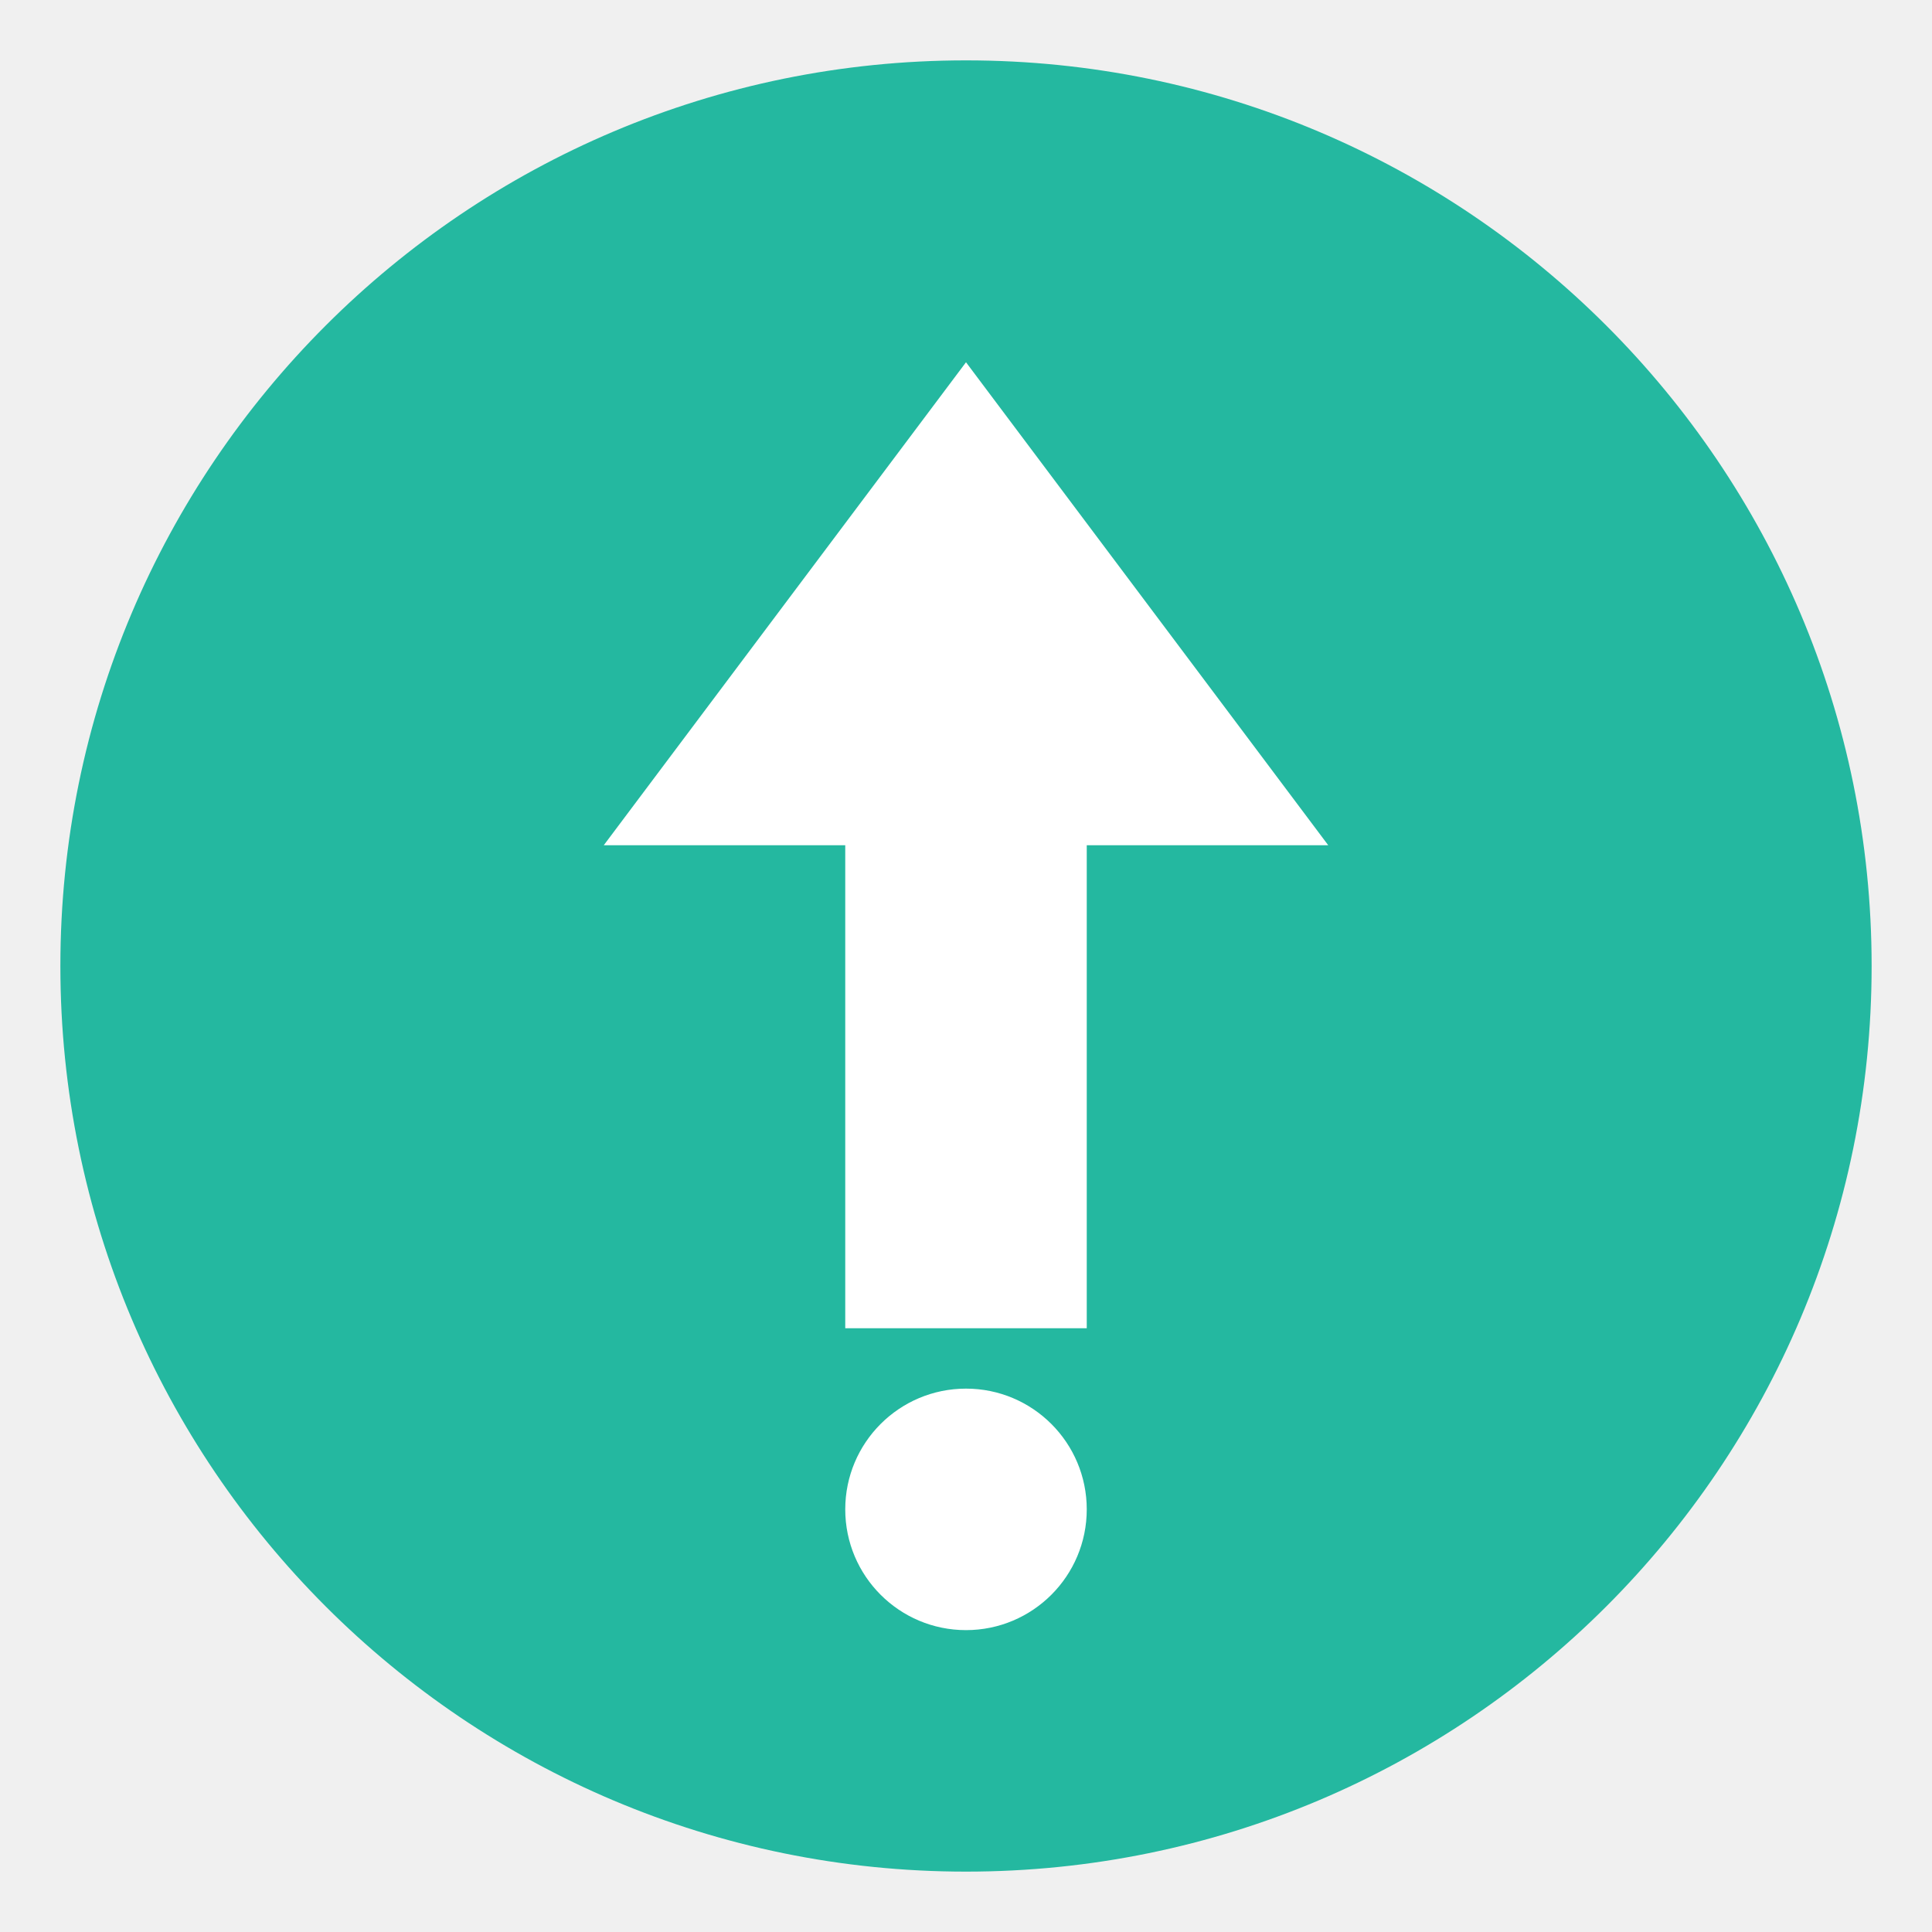
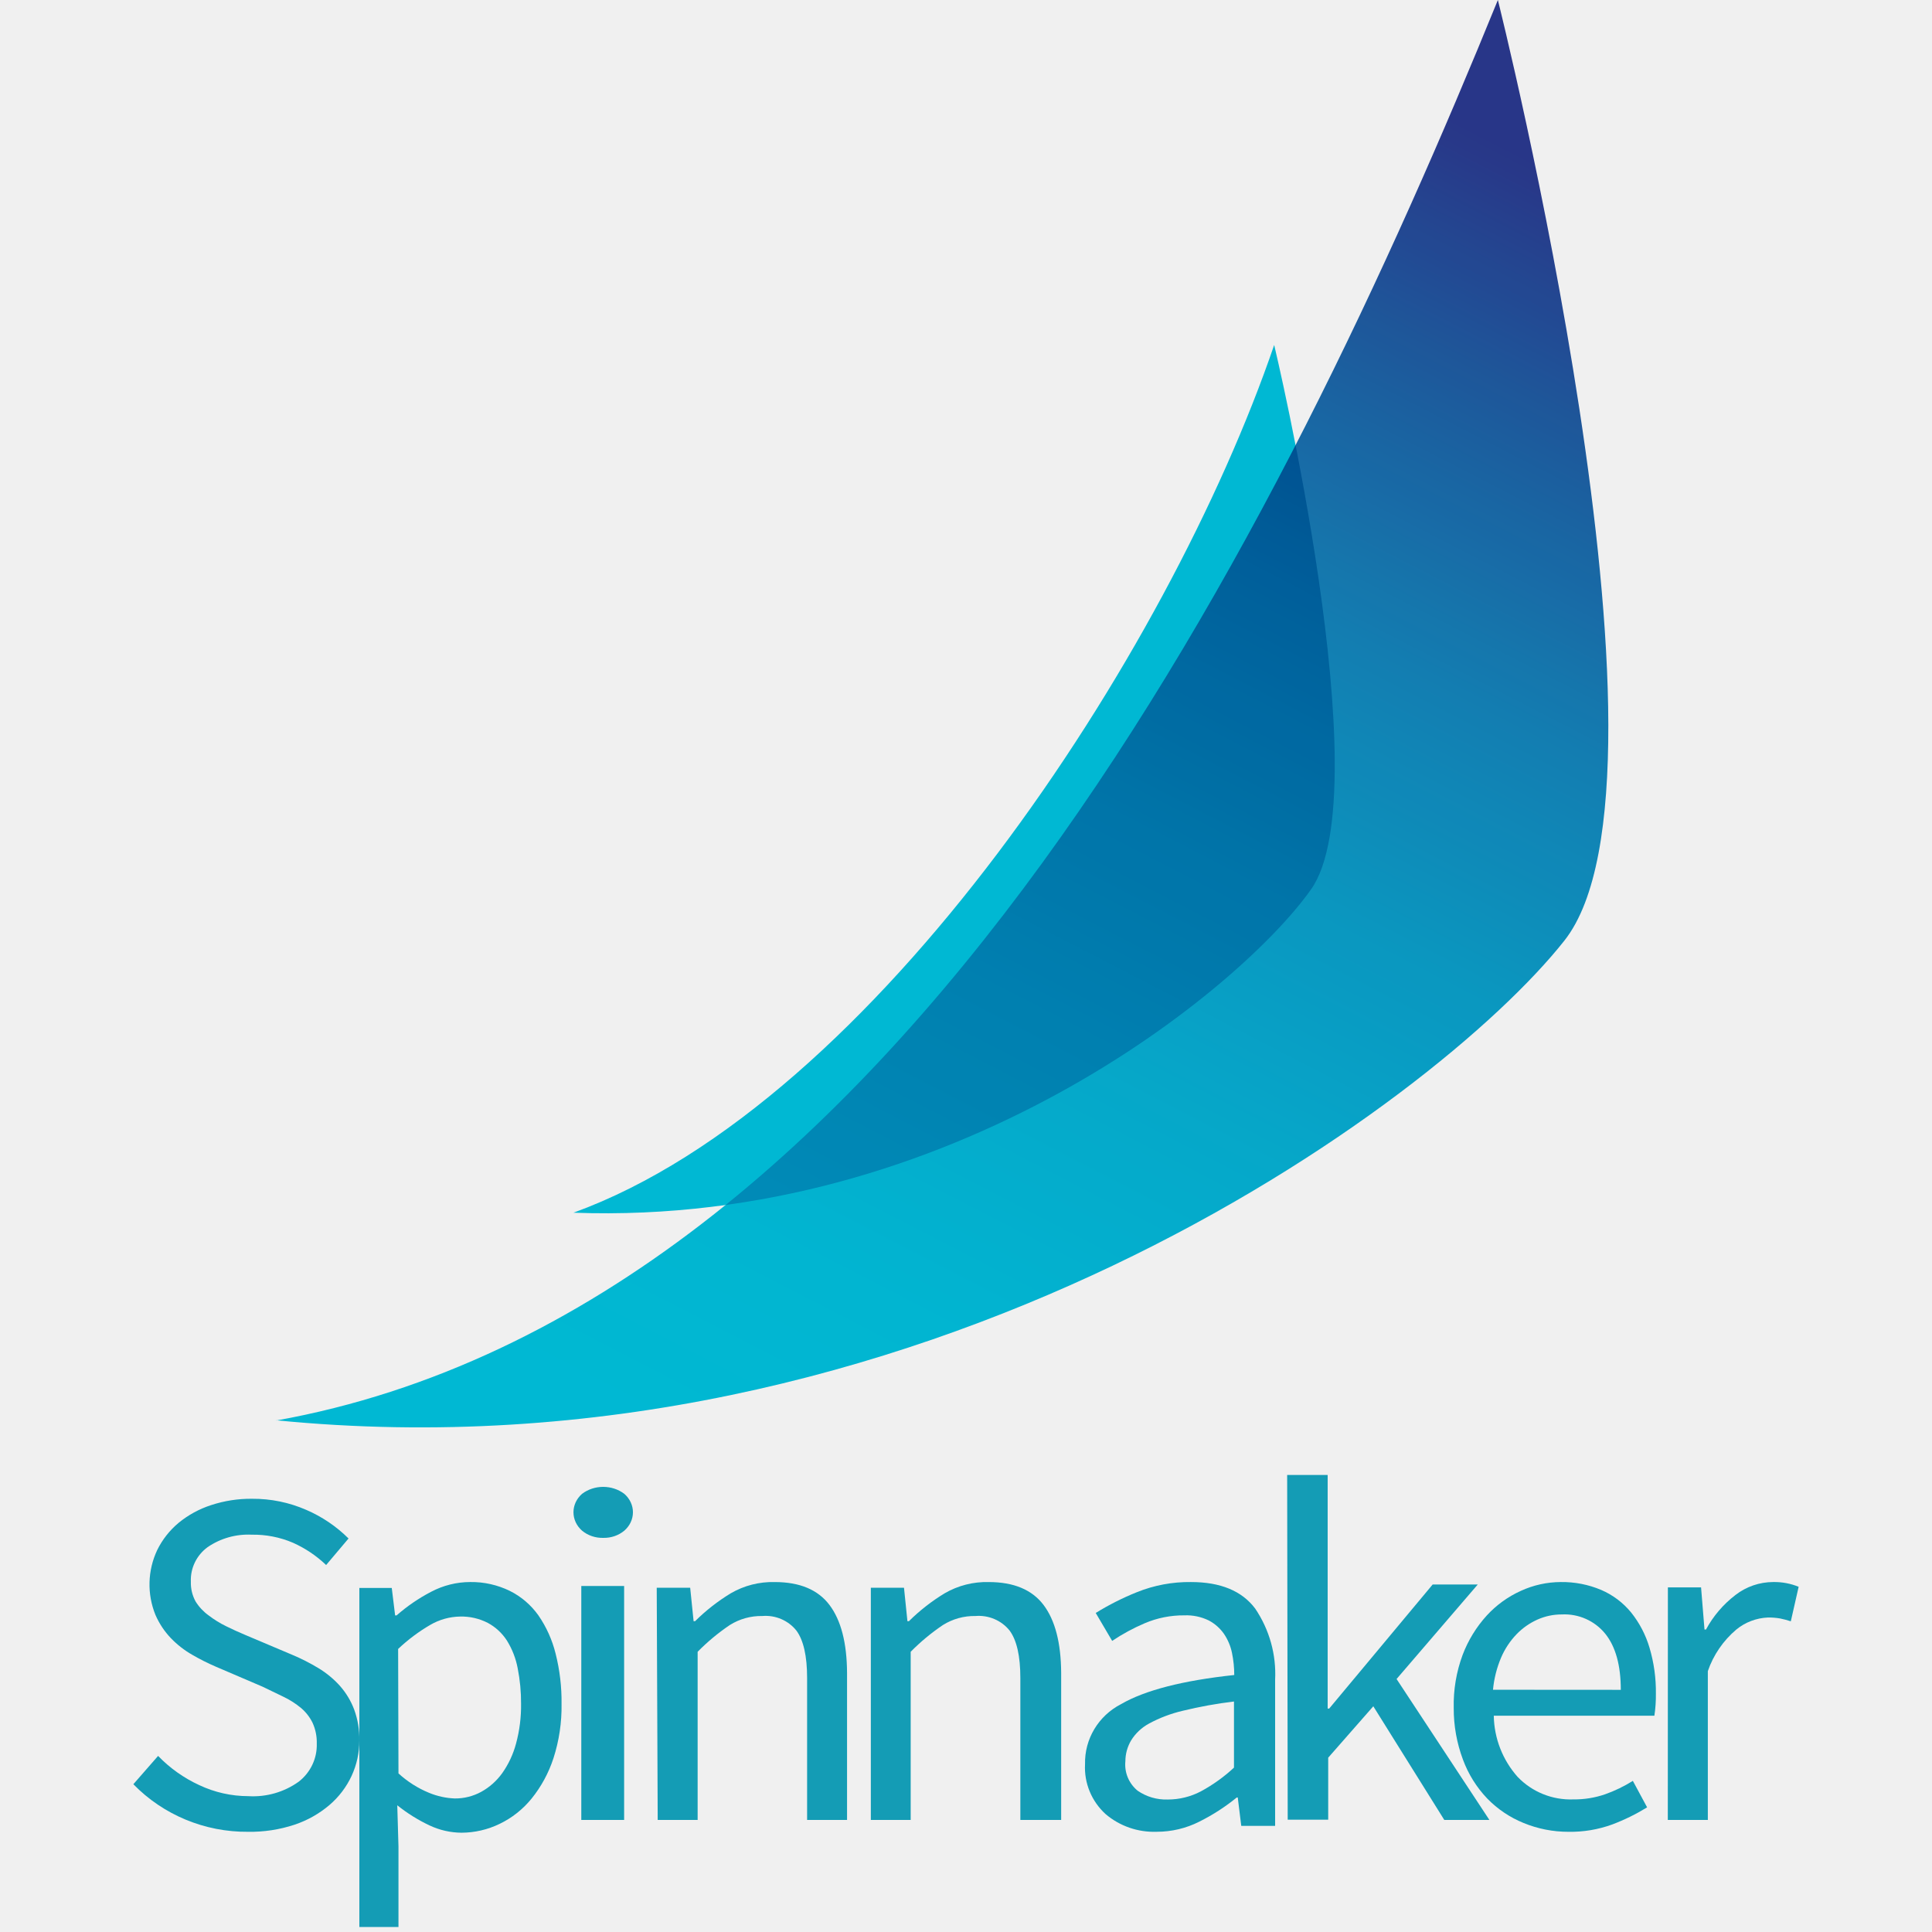
- <svg xmlns="http://www.w3.org/2000/svg" viewBox="0 0 64 64" fill="none">
-   <circle cx="32" cy="32" r="30" fill="#24B8A0" />
-   <path d="M32 12L20 28h8v16h8V28h8L32 12z" fill="white" />
-   <circle cx="32" cy="50" r="4" fill="white" />
+ <svg xmlns="http://www.w3.org/2000/svg" width="800px" height="800px" viewBox="-20.5 0 297 297" version="1.1" preserveAspectRatio="xMidYMid">
+   <defs>
+     <linearGradient x1="82.179%" y1="6.032%" x2="34.613%" y2="106.135%" id="linearGradient-1">
+       <stop stop-color="#2B3990" offset="0%">
+ 
+ </stop>
+       <stop stop-color="#1E62A7" offset="16%">
+ 
+ </stop>
+       <stop stop-color="#1485BC" offset="32%">
+ 
+ </stop>
+       <stop stop-color="#0BA1CC" offset="49%">
+ 
+ </stop>
+       <stop stop-color="#05B4D7" offset="66%">
+ 
+ </stop>
+       <stop stop-color="#01C0DE" offset="83%">
+ 
+ </stop>
+       <stop stop-color="#00C4E0" offset="100%">
+ 
+ </stop>
+     </linearGradient>
+     <linearGradient x1="-31668%" y1="78954%" x2="-19806%" y2="78954%" id="linearGradient-2">
+       <stop stop-color="#2B3990" offset="0%">
+ 
+ </stop>
+       <stop stop-color="#1E62A7" offset="16%">
+ 
+ </stop>
+       <stop stop-color="#1485BC" offset="32%">
+ 
+ </stop>
+       <stop stop-color="#0BA1CC" offset="49%">
+ 
+ </stop>
+       <stop stop-color="#05B4D7" offset="66%">
+ 
+ </stop>
+       <stop stop-color="#01C0DE" offset="83%">
+ 
+ </stop>
+       <stop stop-color="#00C4E0" offset="100%">
+ 
+ </stop>
+     </linearGradient>
+   </defs>
+   <g>
+     <path d="M21.943,218.333 C120.803,228.132 200.184,169.657 219.986,144.601 C239.788,119.544 209.763,0 209.763,0 C177.217,79.956 118.04,201.14 21.943,218.373 L21.943,218.333 Z" fill="url(#linearGradient-1)" style="mix-blend-mode: multiply;">
+ 
+ </path>
+     <path d="M67.657,186.424 C125.972,188.571 170.359,151.901 181.059,136.699 C191.759,121.497 175.376,53.029 175.376,53.029 C159.17,100.459 114.078,169.572 67.657,186.424 Z" fill="url(#linearGradient-2)" style="mix-blend-mode: multiply;">
+ 
+ </path>
+     <path d="M3.805,269.93 C5.608,271.802 7.753,273.324 10.127,274.418 C12.484,275.534 15.066,276.115 17.681,276.117 C20.45,276.284 23.19,275.495 25.429,273.887 C27.24,272.478 28.266,270.31 28.196,268.04 C28.229,266.936 28.007,265.839 27.546,264.831 C27.123,263.969 26.525,263.2 25.789,262.574 C24.983,261.903 24.095,261.332 23.146,260.874 L19.881,259.297 L12.673,256.21 C11.439,255.678 10.238,255.074 9.076,254.401 C7.86,253.708 6.751,252.847 5.783,251.845 C4.783,250.799 3.977,249.589 3.403,248.269 C2.088,245.048 2.183,241.437 3.666,238.288 C4.454,236.681 5.576,235.254 6.959,234.1 C8.431,232.894 10.121,231.972 11.94,231.38 C13.977,230.709 16.114,230.378 18.263,230.401 C21.121,230.382 23.951,230.962 26.564,232.101 C29,233.151 31.211,234.646 33.08,236.507 L29.635,240.586 C28.147,239.163 26.42,238.003 24.53,237.159 C22.536,236.308 20.38,235.886 18.207,235.922 C15.789,235.803 13.399,236.477 11.414,237.839 C9.714,239.084 8.751,241.074 8.841,243.156 C8.808,244.217 9.061,245.268 9.574,246.202 C10.095,247.035 10.777,247.76 11.58,248.337 C12.416,248.977 13.315,249.533 14.264,249.996 C15.233,250.476 16.229,250.929 17.253,251.356 L24.392,254.374 C25.798,254.963 27.158,255.653 28.459,256.441 C29.687,257.184 30.796,258.1 31.752,259.161 C32.695,260.228 33.435,261.453 33.938,262.778 C34.5,264.312 34.772,265.934 34.74,267.564 C34.745,269.44 34.339,271.295 33.55,273.004 C32.75,274.722 31.585,276.252 30.133,277.491 C28.558,278.827 26.735,279.851 24.765,280.51 C22.47,281.267 20.061,281.635 17.64,281.597 C10.985,281.653 4.603,279.006 0,274.282 L3.805,269.93 Z" fill="#149CB5">
+ 
+ </path>
+     <path d="M40.756,283.86 L40.756,296.229 L34.743,296.229 L34.743,244.113 L39.725,244.113 L40.24,248.331 L40.465,248.331 C42.083,246.915 43.857,245.7 45.751,244.712 C47.619,243.721 49.689,243.203 51.791,243.201 C53.891,243.171 55.971,243.637 57.87,244.562 C59.614,245.428 61.126,246.722 62.27,248.331 C63.495,250.107 64.391,252.099 64.913,254.21 C65.551,256.732 65.858,259.332 65.825,261.938 C65.871,264.771 65.451,267.591 64.583,270.28 C63.844,272.55 62.702,274.659 61.213,276.498 C59.874,278.145 58.2,279.469 56.31,280.376 C54.479,281.264 52.48,281.729 50.456,281.737 C48.749,281.726 47.064,281.341 45.513,280.608 C43.755,279.778 42.097,278.742 40.571,277.519 L40.756,283.86 Z M40.756,272.62 C42.14,273.886 43.727,274.894 45.447,275.6 C46.71,276.124 48.051,276.419 49.412,276.471 C50.83,276.484 52.229,276.133 53.482,275.45 C54.75,274.751 55.852,273.77 56.707,272.579 C57.678,271.205 58.399,269.66 58.834,268.021 C59.37,266.032 59.628,263.975 59.601,261.911 C59.611,260.084 59.438,258.26 59.085,256.468 C58.8,254.954 58.24,253.509 57.433,252.209 C56.694,251.062 55.685,250.126 54.5,249.488 C53.172,248.804 51.702,248.468 50.218,248.508 C48.614,248.534 47.042,248.973 45.645,249.787 C43.866,250.823 42.208,252.065 40.703,253.488 L40.756,272.62 Z" fill="#149CB5">
+ 
+ </path>
+     <path d="M72.233,236.412 C71.033,236.443 69.867,236.046 68.977,235.304 C68.134,234.567 67.657,233.544 67.657,232.473 C67.657,231.403 68.134,230.379 68.977,229.643 C70.865,228.214 73.585,228.214 75.474,229.643 C76.32,230.378 76.8,231.402 76.8,232.473 C76.8,233.545 76.32,234.569 75.474,235.304 C74.588,236.044 73.427,236.441 72.233,236.412 Z M68.861,243.807 L75.445,243.807 L75.445,279.771 L68.861,279.771 L68.861,243.807 Z" fill="#149CB5">
+ 
+ </path>
+     <path d="M80.457,244.078 L85.599,244.078 L86.125,249.219 L86.354,249.219 C88.006,247.58 89.85,246.139 91.847,244.926 C93.887,243.742 96.225,243.145 98.594,243.204 C102.436,243.204 105.243,244.379 107.015,246.728 C108.788,249.078 109.687,252.553 109.714,257.155 L109.714,279.771 L103.574,279.771 L103.574,257.963 C103.574,254.589 103.025,252.156 101.928,250.663 C100.677,249.1 98.709,248.258 96.692,248.424 C94.919,248.391 93.177,248.875 91.685,249.815 C89.903,251.019 88.249,252.395 86.746,253.923 L86.746,279.771 L80.606,279.771 L80.457,244.078 Z" fill="#149CB5">
+ 
+ </path>
+     <path d="M113.371,244.079 L118.468,244.079 L118.996,249.219 L119.226,249.219 C120.88,247.58 122.727,246.139 124.728,244.927 C126.771,243.741 129.114,243.144 131.488,243.204 C135.337,243.204 138.149,244.379 139.925,246.728 C141.7,249.078 142.602,252.554 142.629,257.155 L142.629,279.771 L136.355,279.771 L136.355,257.964 C136.355,254.589 135.806,252.156 134.706,250.663 C133.453,249.1 131.482,248.258 129.46,248.424 C127.684,248.391 125.939,248.875 124.444,249.815 C122.659,251.02 121.002,252.395 119.496,253.923 L119.496,279.771 L113.371,279.771 L113.371,244.079 Z" fill="#149CB5">
+ 
+ </path>
+     <path d="M146.3,271.2 C146.209,267.342 148.35,263.768 151.824,261.976 C155.506,259.839 161.31,258.344 169.237,257.493 C169.238,256.357 169.122,255.224 168.892,254.11 C168.681,253.062 168.264,252.065 167.663,251.176 C167.063,250.315 166.263,249.607 165.329,249.111 C164.164,248.541 162.872,248.27 161.573,248.323 C159.479,248.304 157.405,248.715 155.483,249.532 C153.728,250.279 152.05,251.189 150.47,252.249 L147.943,247.956 C149.961,246.707 152.087,245.634 154.296,244.75 C156.924,243.694 159.742,243.167 162.581,243.202 C167.119,243.202 170.411,244.56 172.454,247.277 C174.642,250.509 175.717,254.348 175.52,258.227 L175.52,280.683 L170.314,280.683 L169.775,276.322 L169.623,276.322 C167.847,277.77 165.91,279.019 163.851,280.044 C161.826,281.065 159.582,281.596 157.306,281.593 C154.436,281.694 151.634,280.724 149.462,278.876 C147.3,276.907 146.141,274.094 146.3,271.2 Z M152.5,270.752 C152.328,272.473 153.031,274.166 154.378,275.276 C155.73,276.211 157.353,276.687 159.004,276.634 C160.781,276.636 162.532,276.207 164.1,275.384 C165.95,274.385 167.662,273.157 169.195,271.73 L169.195,261.568 C166.54,261.885 163.907,262.361 161.31,262.995 C159.508,263.417 157.771,264.075 156.146,264.951 C155.01,265.563 154.058,266.458 153.384,267.546 C152.808,268.519 152.503,269.625 152.5,270.752 Z" fill="#149CB5">
+ 
+ </path>
+     <polygon fill="#149CB5" points="177.371 226.743 183.597 226.743 183.597 262.651 183.833 262.651 199.736 243.581 206.669 243.581 194.19 258.108 208.457 279.771 201.525 279.771 190.613 262.301 183.68 270.203 183.68 279.731 177.455 279.731">
+ 
+ </polygon>
+     <path d="M202.977,262.556 C202.914,259.78 203.376,257.018 204.34,254.412 C205.183,252.181 206.44,250.127 208.045,248.359 C209.516,246.75 211.301,245.457 213.291,244.559 C215.21,243.677 217.295,243.214 219.409,243.202 C221.546,243.169 223.666,243.581 225.635,244.41 C227.427,245.178 229.006,246.366 230.24,247.871 C231.529,249.48 232.492,251.324 233.074,253.299 C233.755,255.594 234.086,257.978 234.055,260.371 C234.069,261.501 233.991,262.631 233.824,263.75 L209.135,263.75 C209.189,267.221 210.49,270.557 212.801,273.156 C215.027,275.479 218.148,276.739 221.371,276.616 C223.03,276.635 224.68,276.369 226.248,275.829 C227.742,275.3 229.172,274.608 230.513,273.766 L232.706,277.838 C231.005,278.884 229.208,279.766 227.338,280.471 C225.188,281.254 222.911,281.636 220.621,281.597 C218.251,281.603 215.904,281.142 213.713,280.24 C211.609,279.387 209.707,278.107 208.127,276.481 C206.486,274.76 205.216,272.723 204.394,270.495 C203.443,267.956 202.963,265.266 202.977,262.556 Z M228.66,259.773 C228.66,256.009 227.865,253.137 226.275,251.155 C224.652,249.155 222.165,248.05 219.586,248.183 C218.299,248.178 217.027,248.447 215.852,248.97 C214.646,249.51 213.555,250.274 212.637,251.223 C211.63,252.273 210.822,253.496 210.253,254.833 C209.589,256.403 209.171,258.064 209.013,259.76 L228.66,259.773 Z" fill="#149CB5">
+ 
+ </path>
+     <path d="M235.899,244.024 L240.999,244.024 L241.526,250.499 L241.756,250.499 C242.867,248.436 244.412,246.627 246.288,245.192 C247.943,243.905 249.992,243.204 252.104,243.201 C253.44,243.179 254.767,243.427 256,243.931 L254.796,249.239 C254.255,249.061 253.704,248.915 253.146,248.801 C252.525,248.694 251.896,248.645 251.266,248.655 C249.489,248.733 247.788,249.381 246.423,250.499 C244.404,252.208 242.891,254.417 242.04,256.895 L242.04,279.771 L235.886,279.771 L235.899,244.024 Z" fill="#149CB5">
+ 
+ </path>
+   </g>
</svg>
